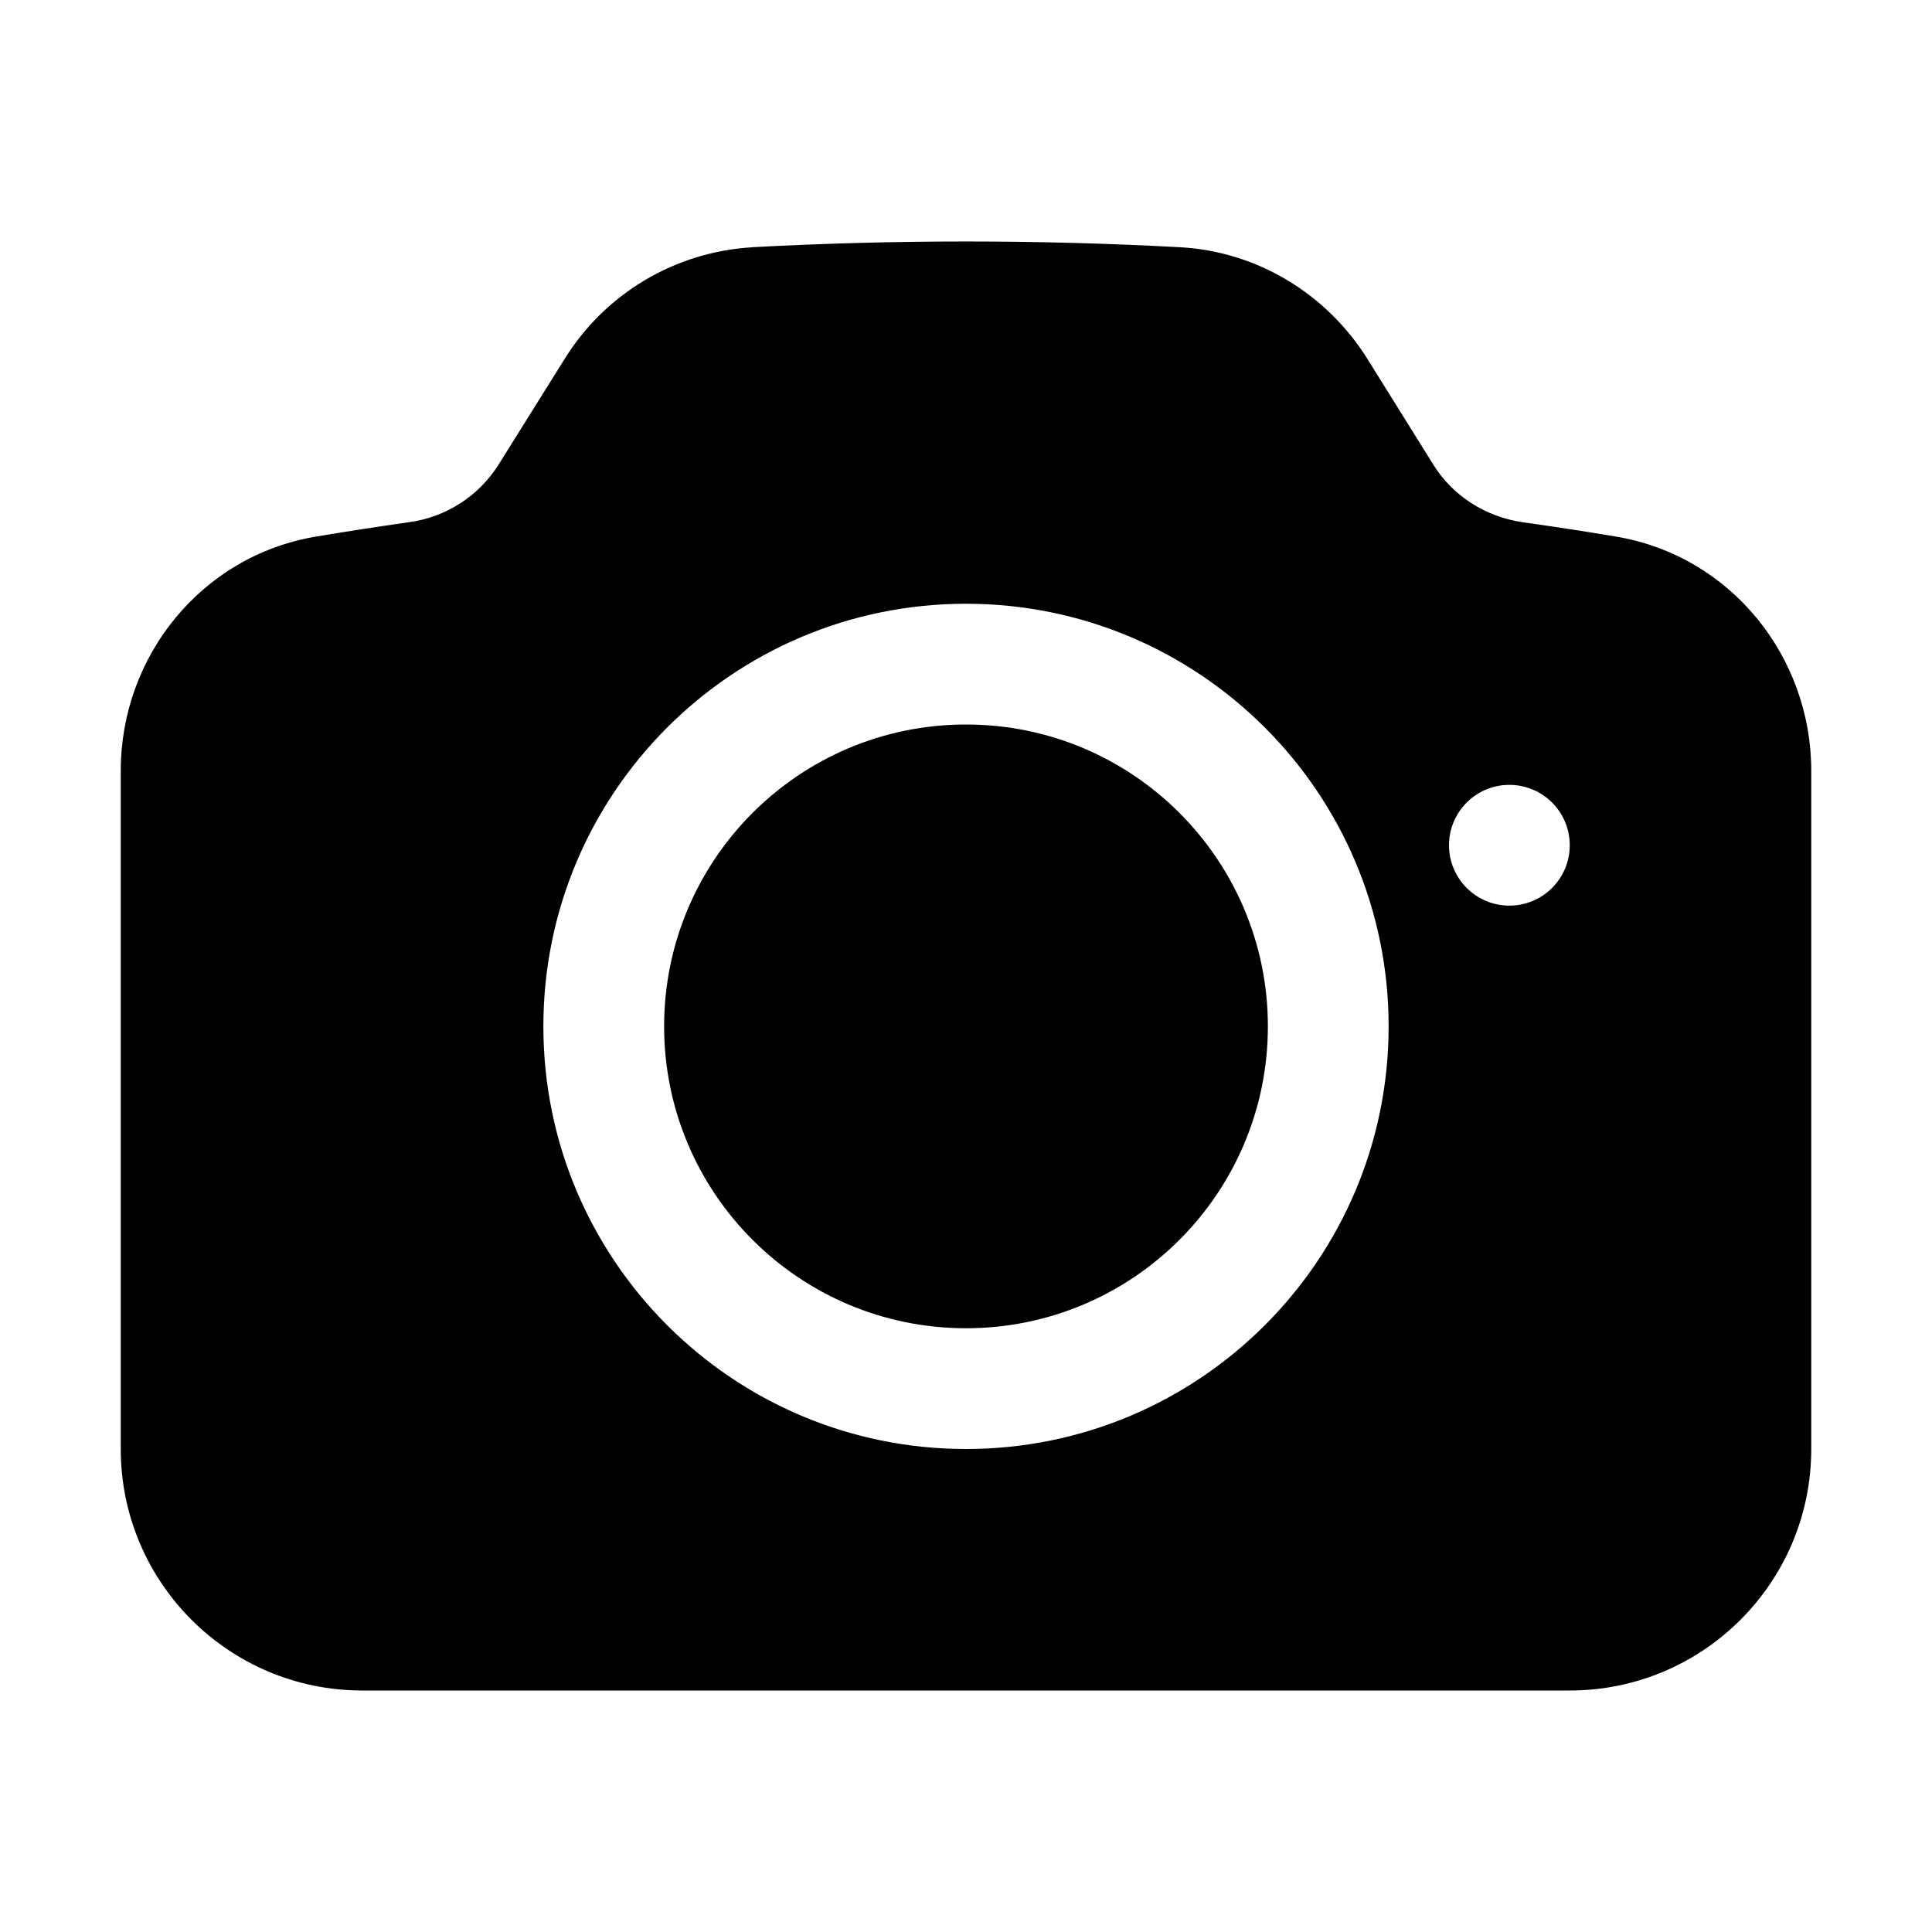
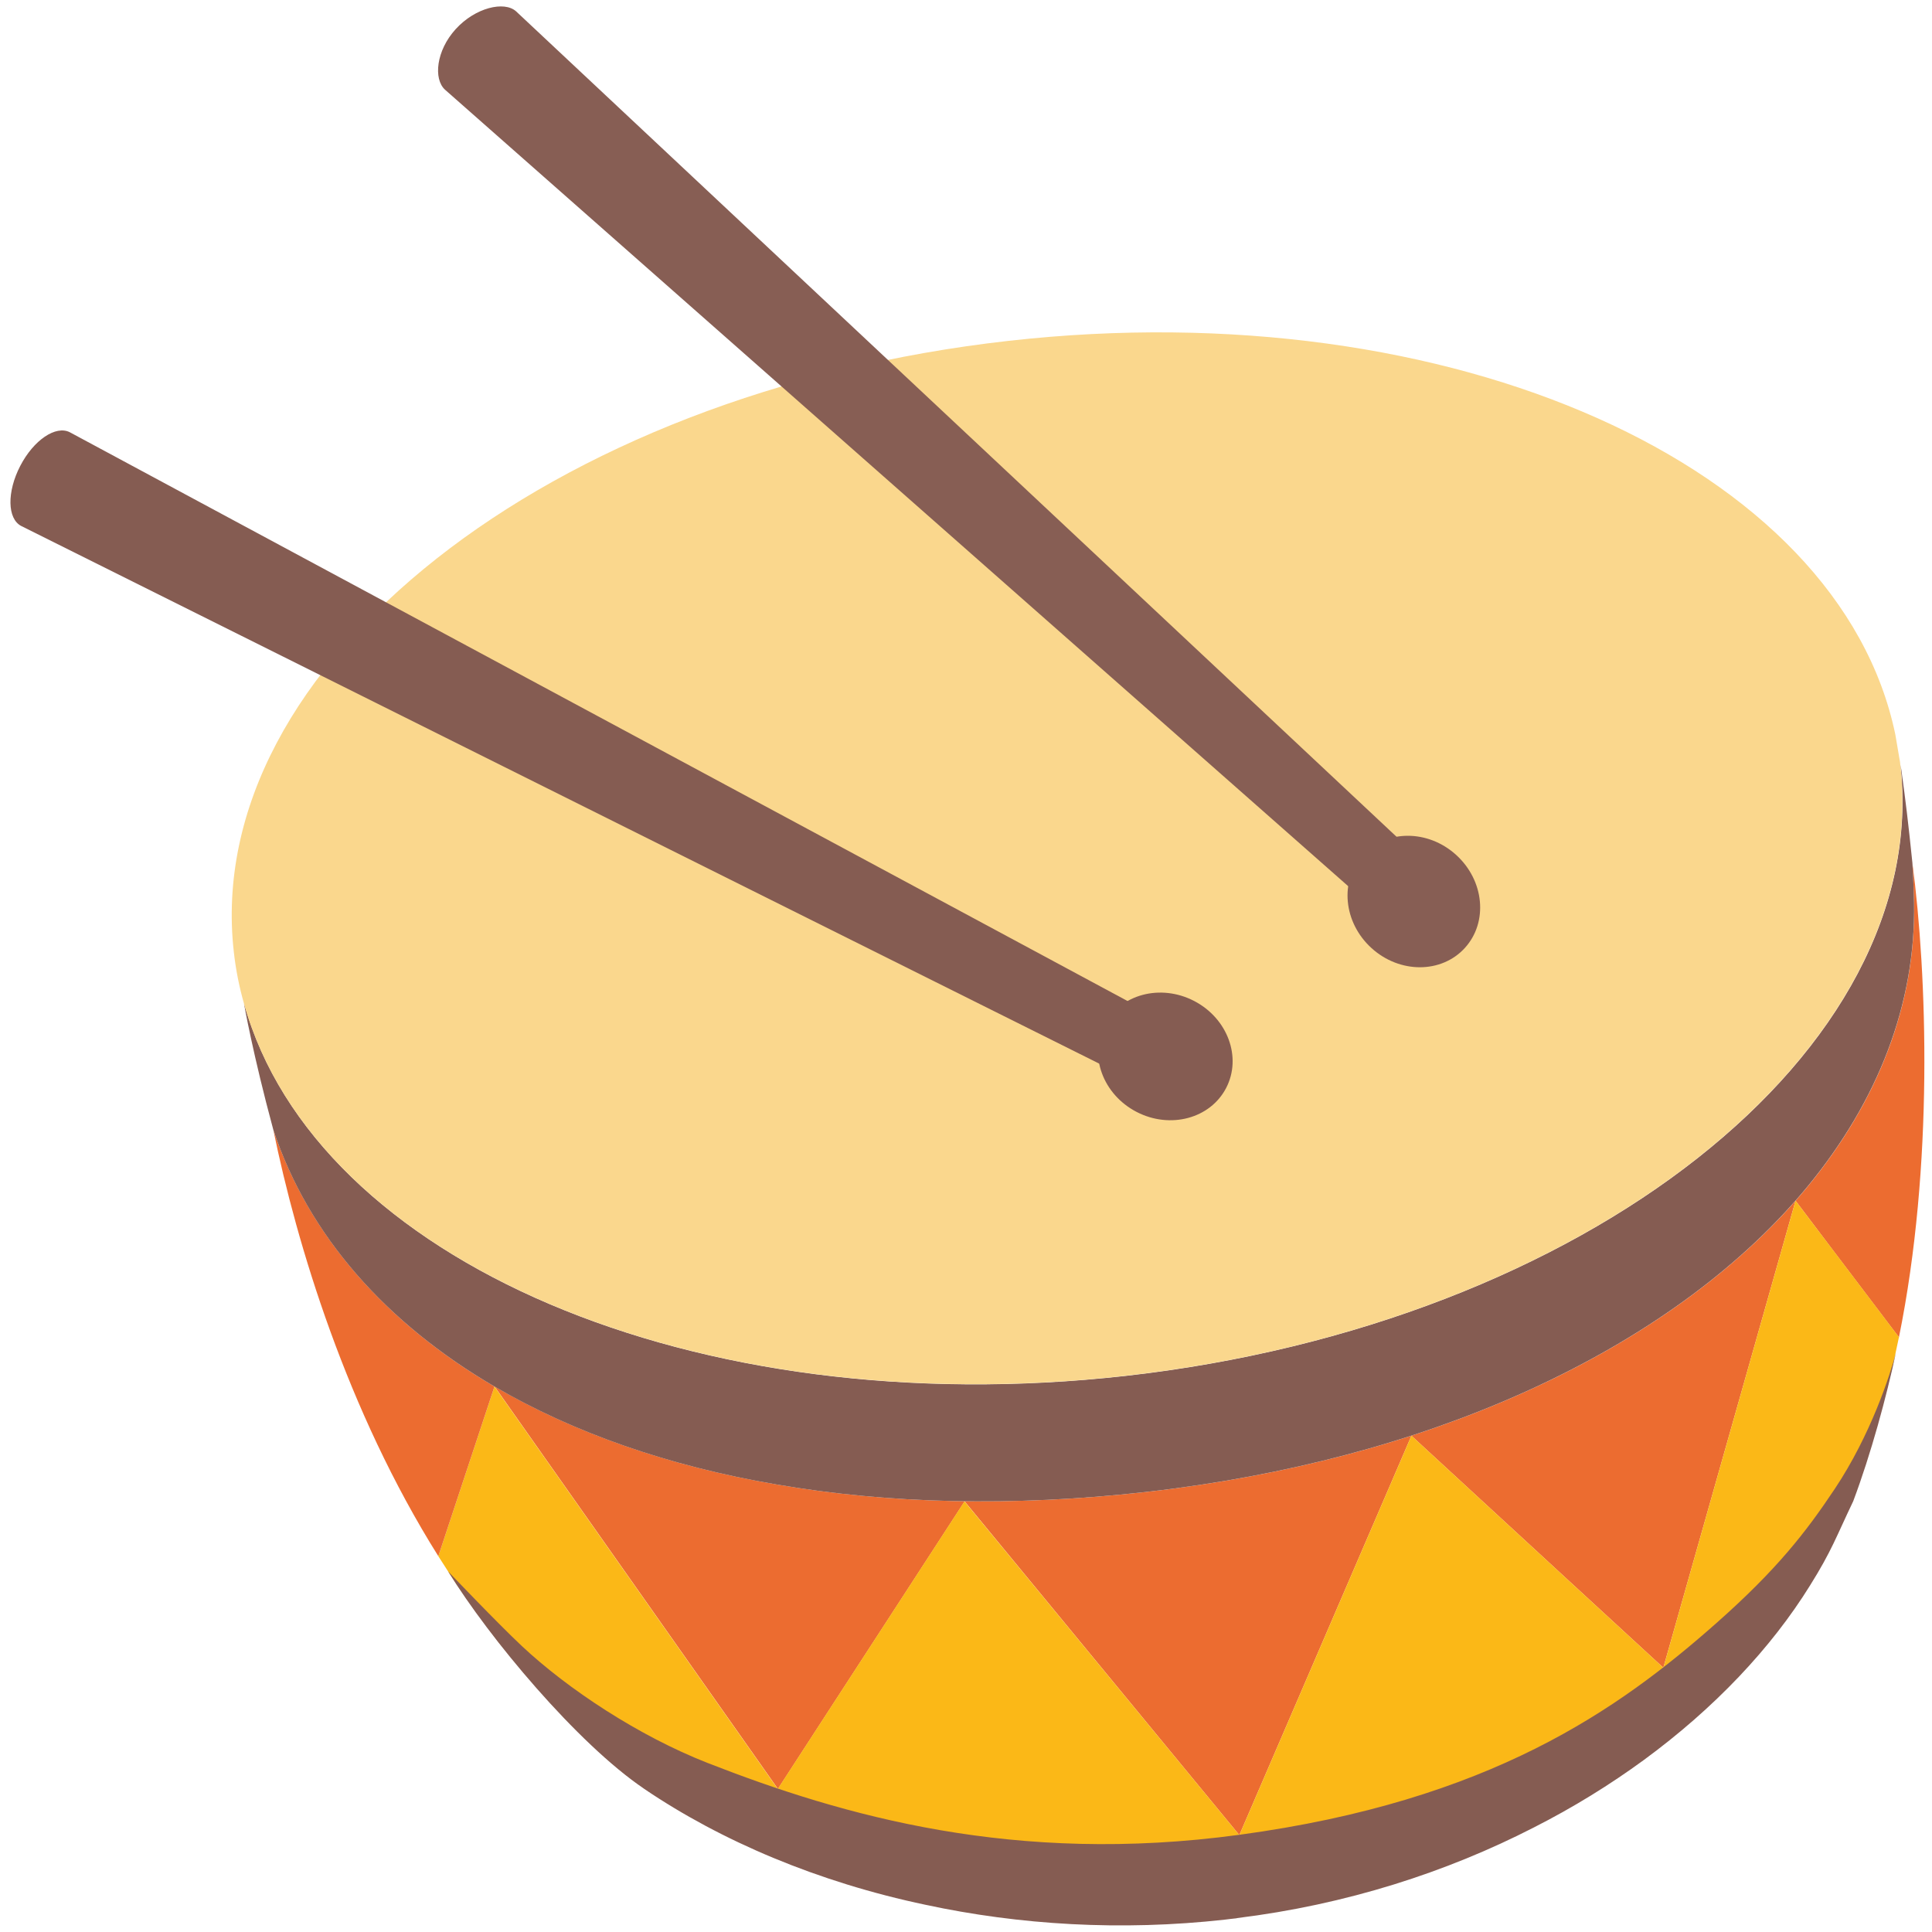
- <svg xmlns="http://www.w3.org/2000/svg" version="1.1" width="24" height="24">
-   <svg viewBox="0 0 24 24" fill="currentColor" class="w-6 h-6">
-     <path d="M12 9a3.75 3.75 0 100 7.5A3.75 3.75 0 0012 9z" />
-     <path fill-rule="evenodd" d="M9.344 3.071a49.52 49.52 0 015.312 0c.967.052 1.83.585 2.332 1.39l.821 1.317c.24.383.645.643 1.11.71.386.054.77.113 1.152.177 1.432.239 2.429 1.493 2.429 2.909V18a3 3 0 01-3 3h-15a3 3 0 01-3-3V9.574c0-1.416.997-2.67 2.429-2.909.382-.064.766-.123 1.151-.178a1.56 1.56 0 001.11-.71l.822-1.315a2.942 2.942 0 012.332-1.39zM6.75 12.75a5.25 5.25 0 1110.5 0 5.25 5.25 0 01-10.5 0zm12-1.5a.75.75 0 100-1.5.75.75 0 000 1.5z" clip-rule="evenodd" />
-   </svg>
-   <style>@media (prefers-color-scheme: light) { :root { filter: none; } }
- @media (prefers-color-scheme: dark) { :root { filter: invert(100%); } }
- </style>
+ <svg xmlns="http://www.w3.org/2000/svg" width="128" height="128" style="enable-background:new 0 0 128 128;">
+   <g>
+     <path d="M126.7,57.16c0.05,0.83,0.09,1.71,0.11,2.64c0.13,6.72-2.39,13.14-7.03,18.79 c-4.24,5.15-10.26,9.64-17.66,13.13c-6.98,3.3-15.2,5.69-24.33,6.9c-0.63,0.08-1.26,0.16-1.89,0.23 c-8.84,0.99-17.08,0.77-24.44-0.5c-7.16-1.22-13.47-3.44-18.69-6.49l18.77,26.66l3.64-5.61l8.73-13.44L80.81,120l1.3,1.58 l11.4-26.46l10.17,9.37l6.52,6l8.76-30.94l2.32,3.07l4.53,5.98C128.12,77.22,127.68,64.6,126.7,57.16z" style="fill:#EC6C30;" />
+     <path d="M118.96,79.55l-8.76,30.94l-6.52-6l-10.17-9.37l-11.4,26.46l-1.3-1.58L63.9,99.47l-8.73,13.44 l-3.64,5.61L32.76,91.86l-3.72,11.24c0.96,1.53,1.98,3.03,3.09,4.47c1.02,1.5,2.4,3.02,3.83,4.61c2,2.21,4.12,4.52,6.68,6.26 c0,0.01,0,0.01,0.01,0.01c5.1,3.46,11.52,6.19,18.66,7.69c6.19,1.33,12.93,1.75,19.83,0.98c0.27-0.04,0.53-0.06,0.78-0.09 c0,0,0,0,0-0.01c7.25-0.89,13.9-3.04,19.67-6c2.62-1.33,5.06-2.84,7.29-4.47c4.69-3.44,8.44-7.41,11.02-11.57 c1.44-2.3,2.5-4.67,3.17-7c1.18-2.92,2.07-6.11,2.74-9.39l-4.53-5.98L118.96,79.55z" style="fill:#FBB817;" />
+     <path d="M18.11,74.86c1.55,7.57,4.87,18.59,10.93,28.24l3.72-11.24C25.56,87.65,20.44,81.85,18.11,74.86z" style="fill:#EC6C30;" />
+   </g>
+   <path d="M119.77,78.59c-4.24,5.15-10.26,9.64-17.66,13.13c-6.98,3.3-15.2,5.69-24.33,6.9 c-0.63,0.08-1.26,0.16-1.89,0.23c-8.84,0.99-17.08,0.77-24.44-0.5c-7.16-1.22-13.47-3.44-18.69-6.49c-7.2-4.21-12.33-10.01-14.65-17 c-1.36-5.03-1.94-8.34-1.94-8.34h0.01c4.75,16.98,29.78,27.84,58.38,24.64c30.49-3.43,53.48-21.55,51.35-40.48 c0.04,0.19,0.07,0.37,0.09,0.55c0.01,0.06,0.02,0.12,0.02,0.16c0.19,1.34,0.43,3.3,0.67,5.67c0,0.02,0.01,0.06,0.01,0.09 c0.05,0.83,0.09,1.71,0.11,2.64C126.93,66.52,124.41,72.94,119.77,78.59z" style="fill:#855C52;" />
+   <path d="M125.9,50.67c2.13,18.93-20.86,37.06-51.35,40.48c-28.59,3.2-53.63-7.66-58.38-24.64 c-0.32-1.12-0.55-2.27-0.68-3.45c-2.13-18.93,20.86-37.06,51.35-40.48c29.4-3.3,55.03,8.28,58.73,26.08 c0.09,0.53,0.18,1.04,0.26,1.53c0.01,0.09,0.04,0.19,0.05,0.28C125.89,50.54,125.89,50.6,125.9,50.67z" style="fill:#FAD78D;" />
+   <g>
+     <path d="M75.38,69.23c-0.89,1.72-1.8,1.64-2.73,1.15L1.41,34.85c-0.93-0.48-0.96-2.26-0.07-3.98l0,0 c0.89-1.72,2.36-2.71,3.29-2.23l70.11,37.7C75.67,66.82,76.27,67.52,75.38,69.23L75.38,69.23z" style="fill:#855C52;" />
+     <ellipse cx="77.21" cy="69.99" rx="4.14" ry="4.54" style="fill:#855C52;" transform="matrix(0.4602 -0.8878 0.8878 0.4602 -20.4636 106.3284)" />
+   </g>
+   <g>
+     <path d="M92.43,58.45c-1.29,1.43-2.16,1.11-2.94,0.41L29.48,5.94c-0.77-0.71-0.59-2.58,0.71-4.01l0,0 c1.3-1.43,3.22-1.88,4-1.18l58.38,54.73C93.33,56.19,93.73,57.02,92.43,58.45L92.43,58.45z" style="fill:#875E54;" />
+     <ellipse cx="93.68" cy="59.73" rx="4.17" ry="4.57" style="fill:#875E54;" transform="matrix(0.6722 -0.7403 0.7403 0.6722 -13.5187 88.9289)" />
+   </g>
+   <path d="M42.66,118.5c0,0.01,0,0.01,0.01,0.01c5.1,3.46,11.52,6.19,18.66,7.69 c6.19,1.33,12.93,1.75,19.83,0.98c0.27-0.04,0.53-0.06,0.78-0.09c0,0,0,0,0-0.01c7.25-0.89,13.9-3.04,19.67-6 c2.62-1.33,5.06-2.84,7.29-4.47c4.69-3.44,8.44-7.41,11.02-11.57c1.44-2.3,1.74-3.24,2.86-5.58c1.18-3.14,2.2-6.91,2.83-9.84 c-0.39,1.49-1.67,5.45-4.05,9.02c-1.92,2.88-3.84,5.35-7.84,8.89c-6.48,5.73-14.98,11.78-31.61,14.03 c-14.87,2.02-26.28-1.26-35.23-4.76c-4.57-1.79-9.26-4.89-12.31-7.75c-1.61-1.51-4.88-4.94-4.88-4.94 C32.42,108.55,38.26,115.52,42.66,118.5z" style="fill:#855C52;" />
</svg>
